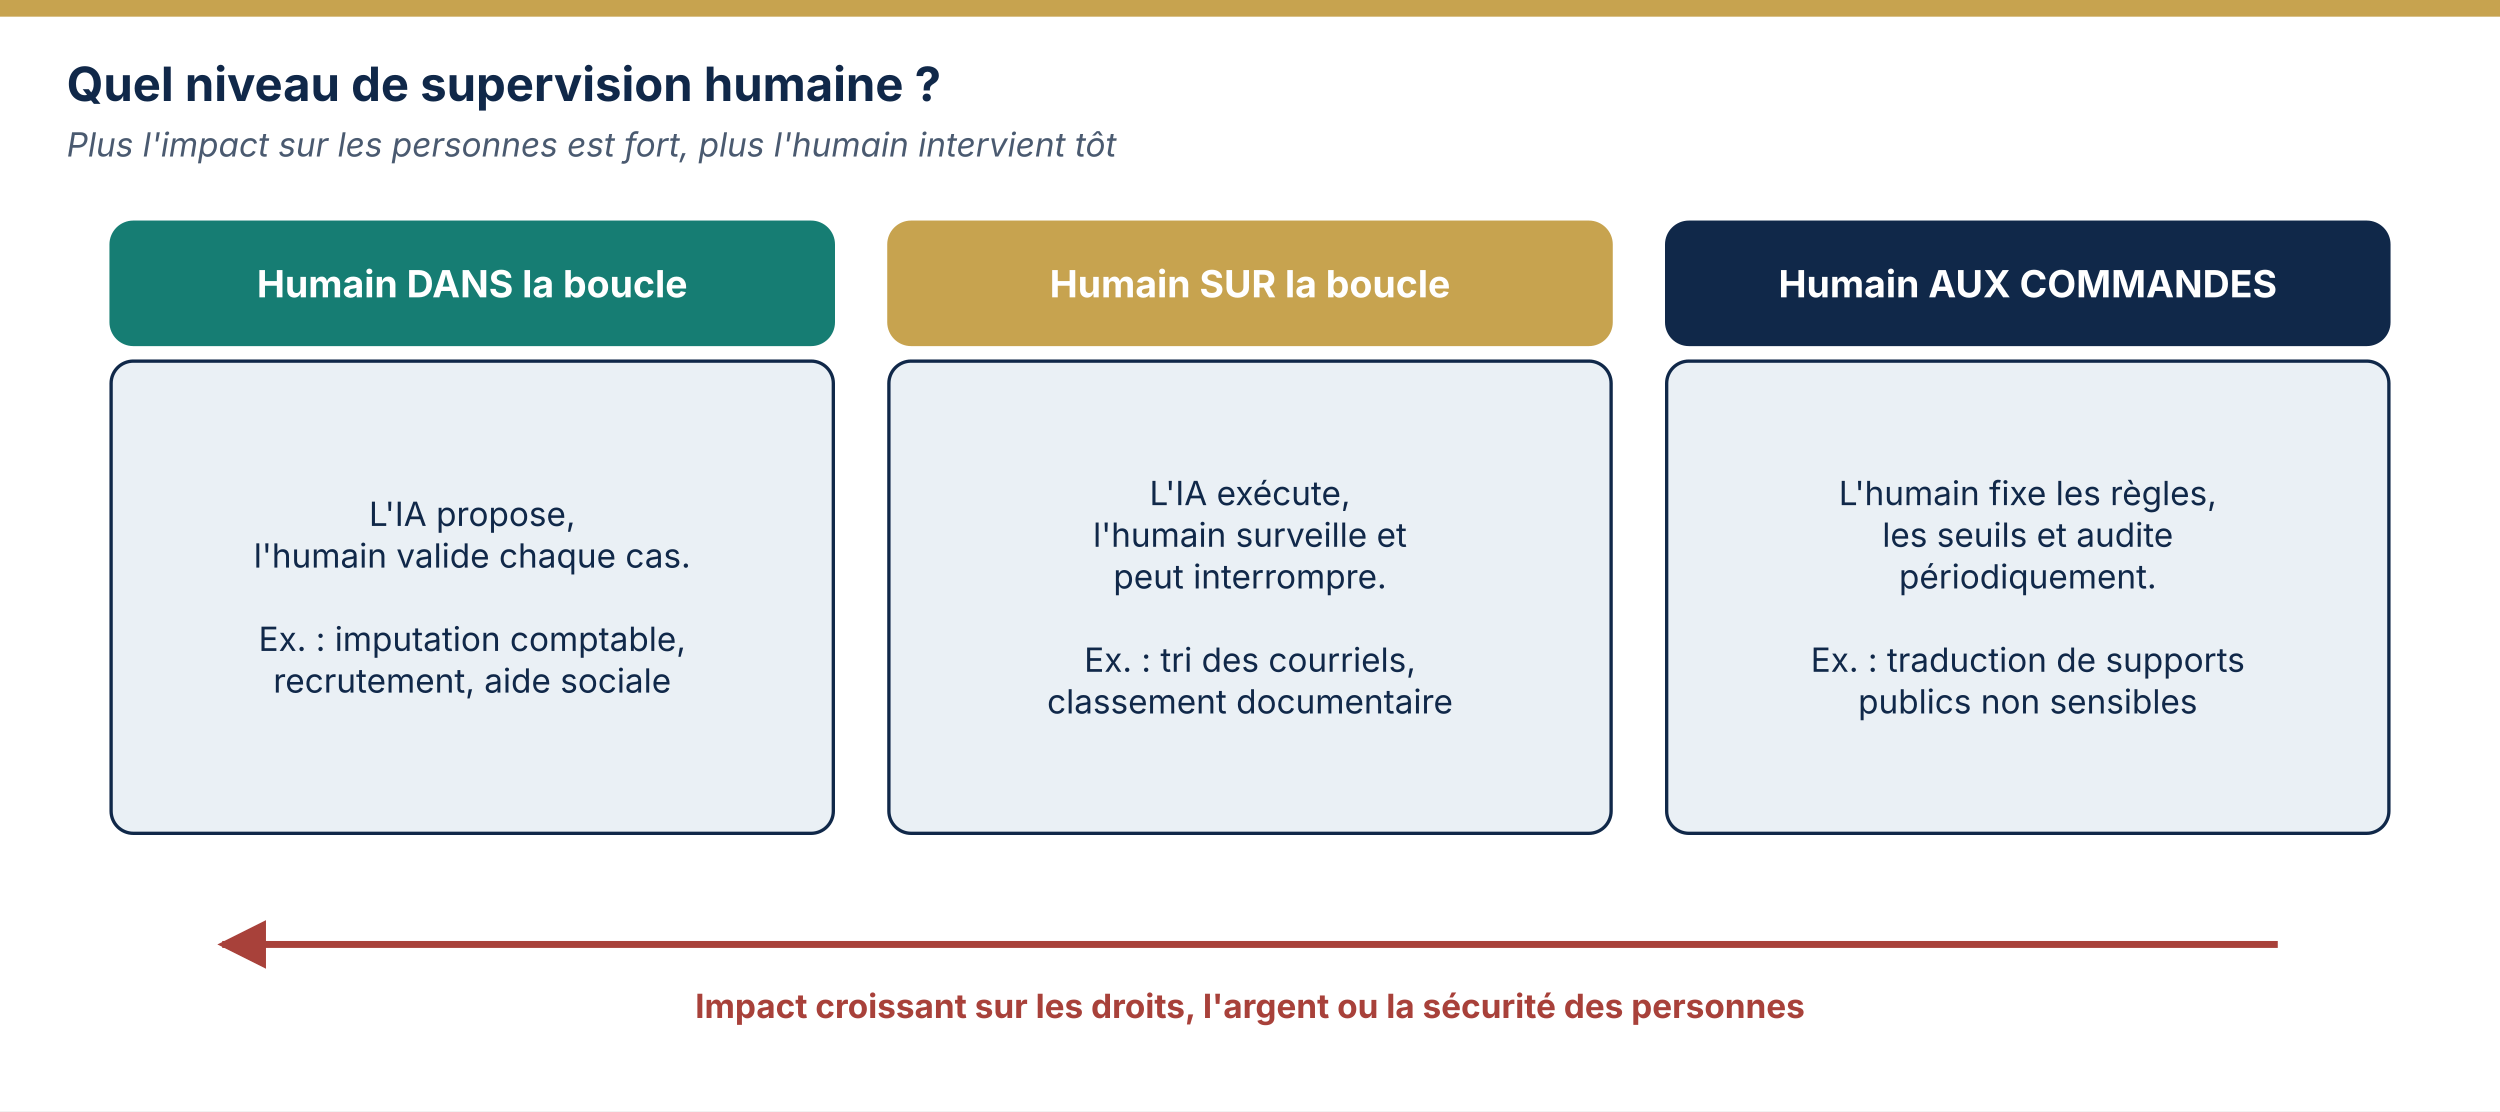
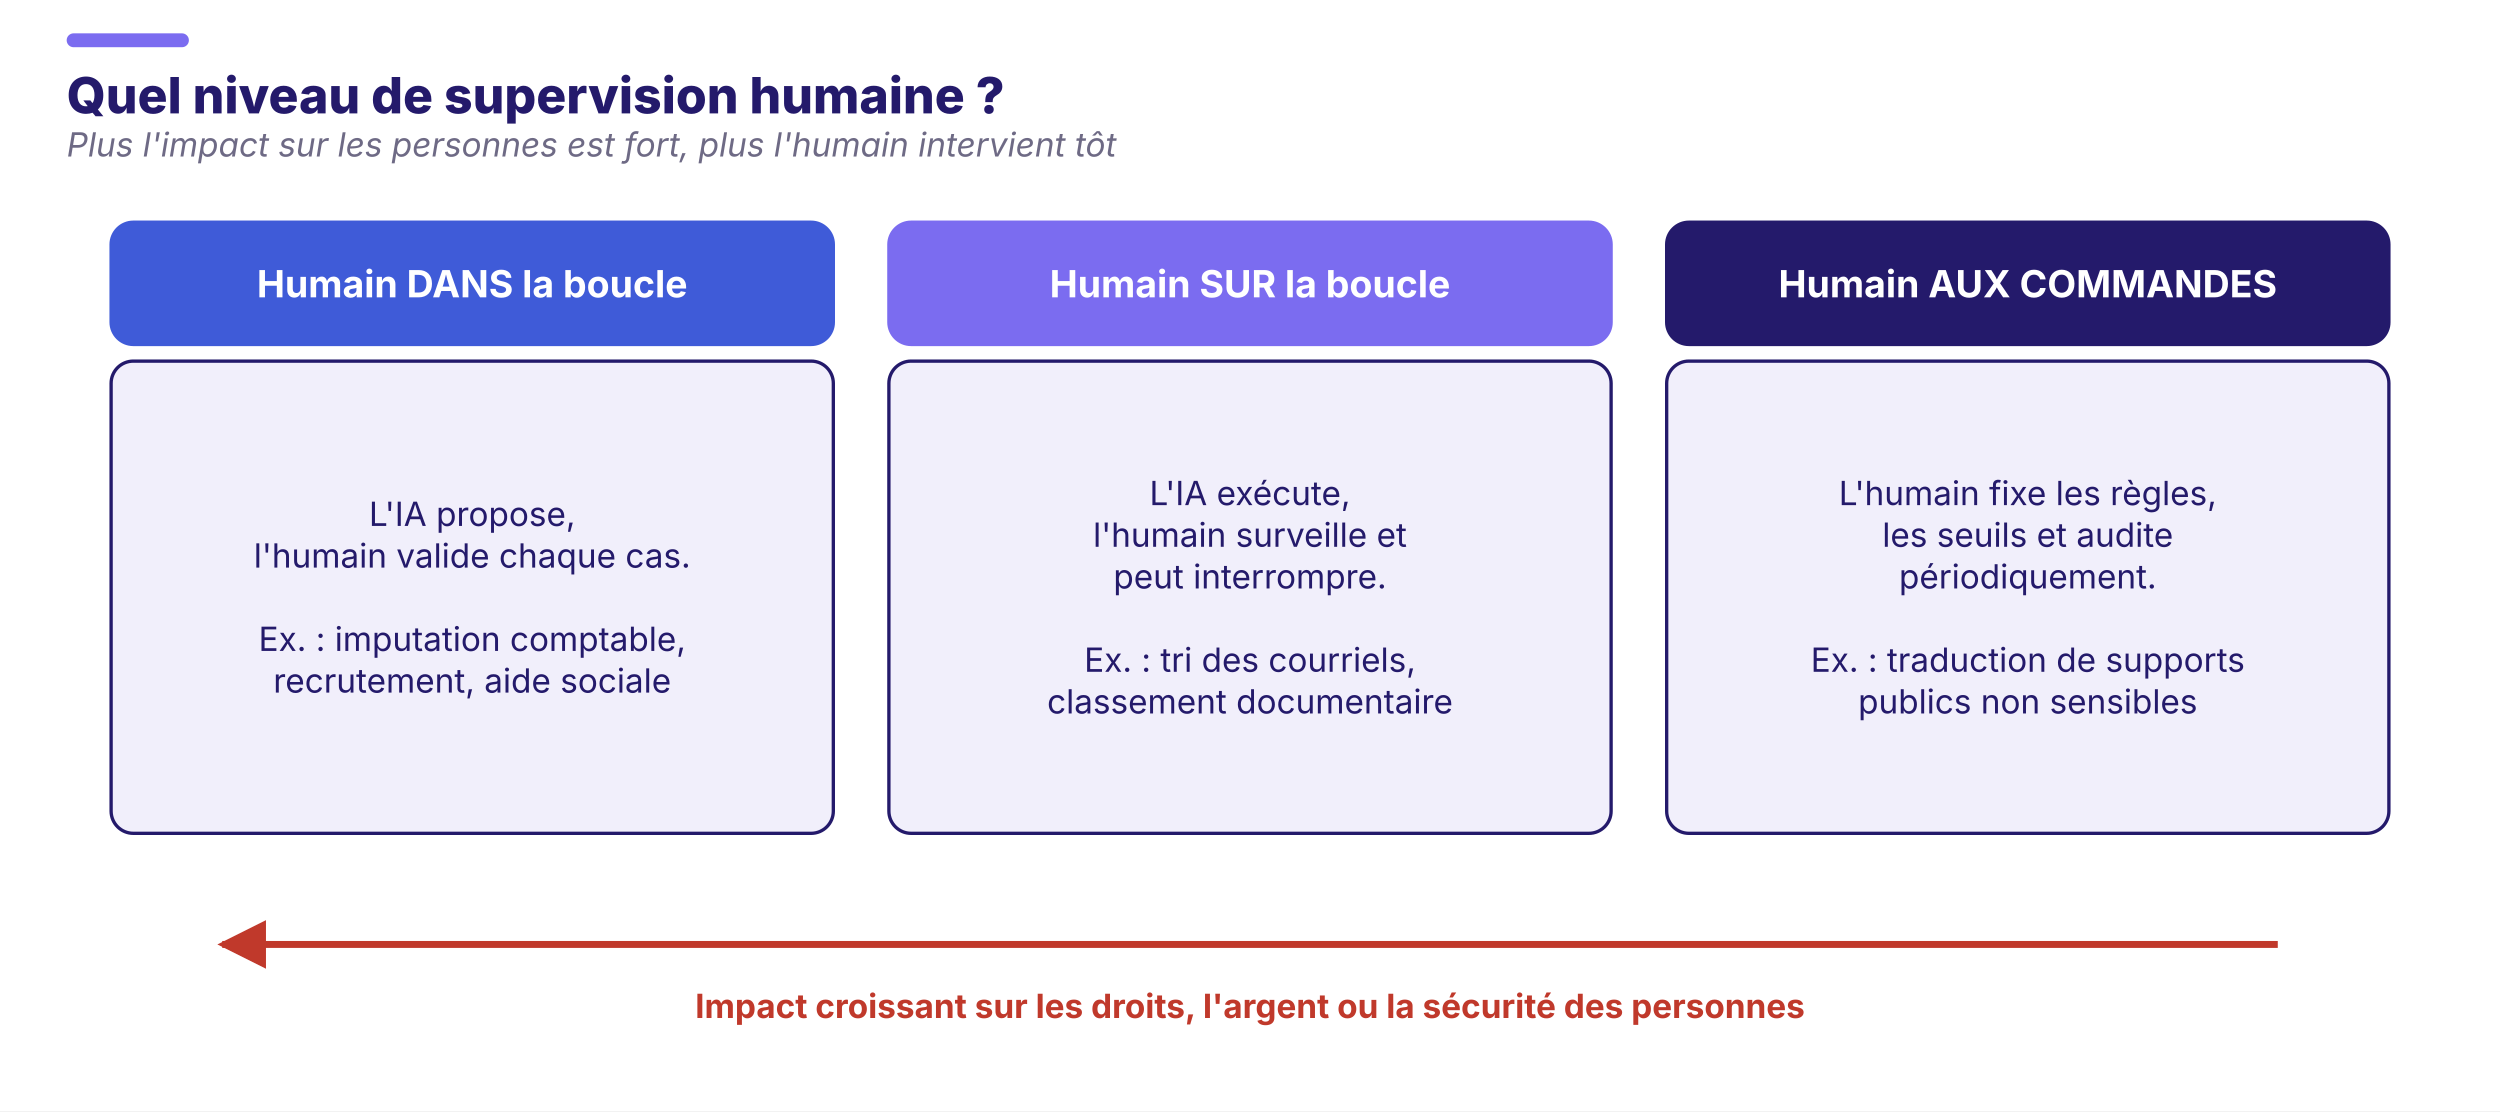
<svg xmlns="http://www.w3.org/2000/svg" viewBox="0 0 900 400" width="900" height="400" role="img" aria-labelledby="t d">
  <defs>
-     <marker id="ah102849" viewBox="0 0 10 10" refX="9" refY="5" markerWidth="7" markerHeight="7" orient="auto-start-reverse">
-       <path d="M0,0 L10,5 L0,10 z" fill="#102849" />
+     <marker id="ah241A6B" viewBox="0 0 10 10" refX="9" refY="5" markerWidth="7" markerHeight="7" orient="auto-start-reverse">
+       <path d="M0,0 L10,5 L0,10 z" fill="#241A6B" />
    </marker>
-     <marker id="ah167D73" viewBox="0 0 10 10" refX="9" refY="5" markerWidth="7" markerHeight="7" orient="auto-start-reverse">
-       <path d="M0,0 L10,5 L0,10 z" fill="#167D73" />
+     <marker id="ah3F5BD8" viewBox="0 0 10 10" refX="9" refY="5" markerWidth="7" markerHeight="7" orient="auto-start-reverse">
+       <path d="M0,0 L10,5 L0,10 z" fill="#3F5BD8" />
    </marker>
-     <marker id="ahC7A34F" viewBox="0 0 10 10" refX="9" refY="5" markerWidth="7" markerHeight="7" orient="auto-start-reverse">
-       <path d="M0,0 L10,5 L0,10 z" fill="#C7A34F" />
+     <marker id="ah7B6CF0" viewBox="0 0 10 10" refX="9" refY="5" markerWidth="7" markerHeight="7" orient="auto-start-reverse">
+       <path d="M0,0 L10,5 L0,10 z" fill="#7B6CF0" />
    </marker>
-     <marker id="ah4A5A70" viewBox="0 0 10 10" refX="9" refY="5" markerWidth="7" markerHeight="7" orient="auto-start-reverse">
-       <path d="M0,0 L10,5 L0,10 z" fill="#4A5A70" />
+     <marker id="ah6E6A85" viewBox="0 0 10 10" refX="9" refY="5" markerWidth="7" markerHeight="7" orient="auto-start-reverse">
+       <path d="M0,0 L10,5 L0,10 z" fill="#6E6A85" />
    </marker>
-     <marker id="ahA8413A" viewBox="0 0 10 10" refX="9" refY="5" markerWidth="7" markerHeight="7" orient="auto-start-reverse">
-       <path d="M0,0 L10,5 L0,10 z" fill="#A8413A" />
+     <marker id="ahC0392B" viewBox="0 0 10 10" refX="9" refY="5" markerWidth="7" markerHeight="7" orient="auto-start-reverse">
+       <path d="M0,0 L10,5 L0,10 z" fill="#C0392B" />
    </marker>
  </defs>
  <rect width="100%" height="100%" fill="#FFFFFF" />
-   <rect x="0" y="0" width="900" height="6" fill="#C7A34F" />
-   <text x="24" y="30.0" font-family="'Source Sans 3', 'Source Sans Pro', 'Inter', Arial, sans-serif" font-size="17" fill="#102849" font-weight="bold" text-anchor="start" dominant-baseline="middle">Quel niveau de supervision humaine ?</text>
-   <text x="24" y="52.0" font-family="'Source Sans 3', 'Source Sans Pro', 'Inter', Arial, sans-serif" font-size="12" fill="#4A5A70" font-weight="normal" text-anchor="start" dominant-baseline="middle" font-style="italic">Plus l'impact sur les personnes est fort, plus l'humain intervient tôt</text>
-   <rect x="40" y="80" width="260" height="44" rx="8" fill="#167D73" stroke="#167D73" stroke-width="1.2" />
-   <text x="170.0" y="102.0" font-family="'Source Sans 3', 'Source Sans Pro', 'Inter', Arial, sans-serif" font-size="13.5" fill="#FFFFFF" font-weight="bold" text-anchor="middle" dominant-baseline="middle">Humain DANS la boucle</text>
-   <rect x="40" y="130" width="260" height="170" rx="8" fill="#EAF0F5" stroke="#102849" stroke-width="1.2" />
-   <text x="170.0" y="185.0" font-family="'Source Sans 3', 'Source Sans Pro', 'Inter', Arial, sans-serif" font-size="12" fill="#102849" font-weight="normal" text-anchor="middle" dominant-baseline="middle">L'IA propose,</text>
-   <text x="170.0" y="200.0" font-family="'Source Sans 3', 'Source Sans Pro', 'Inter', Arial, sans-serif" font-size="12" fill="#102849" font-weight="normal" text-anchor="middle" dominant-baseline="middle">l'humain valide chaque cas.</text>
-   <text x="170.0" y="215.0" font-family="'Source Sans 3', 'Source Sans Pro', 'Inter', Arial, sans-serif" font-size="12" fill="#102849" font-weight="normal" text-anchor="middle" dominant-baseline="middle" />
-   <text x="170.0" y="230.0" font-family="'Source Sans 3', 'Source Sans Pro', 'Inter', Arial, sans-serif" font-size="12" fill="#102849" font-weight="normal" text-anchor="middle" dominant-baseline="middle">Ex. : imputation comptable,</text>
-   <text x="170.0" y="245.0" font-family="'Source Sans 3', 'Source Sans Pro', 'Inter', Arial, sans-serif" font-size="12" fill="#102849" font-weight="normal" text-anchor="middle" dominant-baseline="middle">recrutement, aide sociale</text>
-   <rect x="320" y="80" width="260" height="44" rx="8" fill="#C7A34F" stroke="#C7A34F" stroke-width="1.2" />
-   <text x="450.0" y="102.0" font-family="'Source Sans 3', 'Source Sans Pro', 'Inter', Arial, sans-serif" font-size="13.5" fill="#FFFFFF" font-weight="bold" text-anchor="middle" dominant-baseline="middle">Humain SUR la boucle</text>
-   <rect x="320" y="130" width="260" height="170" rx="8" fill="#EAF0F5" stroke="#102849" stroke-width="1.2" />
-   <text x="450.0" y="177.5" font-family="'Source Sans 3', 'Source Sans Pro', 'Inter', Arial, sans-serif" font-size="12" fill="#102849" font-weight="normal" text-anchor="middle" dominant-baseline="middle">L'IA exécute,</text>
-   <text x="450.0" y="192.5" font-family="'Source Sans 3', 'Source Sans Pro', 'Inter', Arial, sans-serif" font-size="12" fill="#102849" font-weight="normal" text-anchor="middle" dominant-baseline="middle">l'humain surveille et</text>
-   <text x="450.0" y="207.5" font-family="'Source Sans 3', 'Source Sans Pro', 'Inter', Arial, sans-serif" font-size="12" fill="#102849" font-weight="normal" text-anchor="middle" dominant-baseline="middle">peut interrompre.</text>
-   <text x="450.0" y="222.5" font-family="'Source Sans 3', 'Source Sans Pro', 'Inter', Arial, sans-serif" font-size="12" fill="#102849" font-weight="normal" text-anchor="middle" dominant-baseline="middle" />
-   <text x="450.0" y="237.5" font-family="'Source Sans 3', 'Source Sans Pro', 'Inter', Arial, sans-serif" font-size="12" fill="#102849" font-weight="normal" text-anchor="middle" dominant-baseline="middle">Ex. : tri des courriels,</text>
-   <text x="450.0" y="252.5" font-family="'Source Sans 3', 'Source Sans Pro', 'Inter', Arial, sans-serif" font-size="12" fill="#102849" font-weight="normal" text-anchor="middle" dominant-baseline="middle">classement documentaire</text>
-   <rect x="600" y="80" width="260" height="44" rx="8" fill="#102849" stroke="#102849" stroke-width="1.2" />
-   <text x="730.0" y="102.0" font-family="'Source Sans 3', 'Source Sans Pro', 'Inter', Arial, sans-serif" font-size="13.5" fill="#FFFFFF" font-weight="bold" text-anchor="middle" dominant-baseline="middle">Humain AUX COMMANDES</text>
-   <rect x="600" y="130" width="260" height="170" rx="8" fill="#EAF0F5" stroke="#102849" stroke-width="1.2" />
-   <text x="730.0" y="177.5" font-family="'Source Sans 3', 'Source Sans Pro', 'Inter', Arial, sans-serif" font-size="12" fill="#102849" font-weight="normal" text-anchor="middle" dominant-baseline="middle">L'humain fixe les règles,</text>
-   <text x="730.0" y="192.5" font-family="'Source Sans 3', 'Source Sans Pro', 'Inter', Arial, sans-serif" font-size="12" fill="#102849" font-weight="normal" text-anchor="middle" dominant-baseline="middle">les seuils et audite</text>
-   <text x="730.0" y="207.5" font-family="'Source Sans 3', 'Source Sans Pro', 'Inter', Arial, sans-serif" font-size="12" fill="#102849" font-weight="normal" text-anchor="middle" dominant-baseline="middle">périodiquement.</text>
-   <text x="730.0" y="222.5" font-family="'Source Sans 3', 'Source Sans Pro', 'Inter', Arial, sans-serif" font-size="12" fill="#102849" font-weight="normal" text-anchor="middle" dominant-baseline="middle" />
-   <text x="730.0" y="237.5" font-family="'Source Sans 3', 'Source Sans Pro', 'Inter', Arial, sans-serif" font-size="12" fill="#102849" font-weight="normal" text-anchor="middle" dominant-baseline="middle">Ex. : traduction de supports</text>
-   <text x="730.0" y="252.5" font-family="'Source Sans 3', 'Source Sans Pro', 'Inter', Arial, sans-serif" font-size="12" fill="#102849" font-weight="normal" text-anchor="middle" dominant-baseline="middle">publics non sensibles</text>
-   <line x1="820" y1="340" x2="80" y2="340" stroke="#A8413A" stroke-width="2.5" marker-end="url(#ahA8413A)" />
-   <text x="450" y="362.0" font-family="'Source Sans 3', 'Source Sans Pro', 'Inter', Arial, sans-serif" font-size="12" fill="#A8413A" font-weight="bold" text-anchor="middle" dominant-baseline="middle">Impact croissant sur les droits, l'argent ou la sécurité des personnes</text>
+   <rect x="24" y="12" width="44" height="5" rx="2.5" fill="#7B6CF0" />
+   <text x="24" y="34.0" font-family="'Outfit', 'Inter', Arial, sans-serif" font-size="18" fill="#241A6B" font-weight="800" text-anchor="start" dominant-baseline="middle">Quel niveau de supervision humaine ?</text>
+   <text x="24" y="52.0" font-family="'Inter', Arial, sans-serif" font-size="12" fill="#6E6A85" font-weight="normal" text-anchor="start" dominant-baseline="middle" font-style="italic">Plus l'impact sur les personnes est fort, plus l'humain intervient tôt</text>
+   <rect x="40" y="80" width="260" height="44" rx="8" fill="#3F5BD8" stroke="#3F5BD8" stroke-width="1.2" />
+   <text x="170.0" y="102.0" font-family="'Inter', Arial, sans-serif" font-size="13.5" fill="#FFFFFF" font-weight="bold" text-anchor="middle" dominant-baseline="middle">Humain DANS la boucle</text>
+   <rect x="40" y="130" width="260" height="170" rx="8" fill="#F1EFFB" stroke="#241A6B" stroke-width="1.2" />
+   <text x="170.0" y="185.0" font-family="'Inter', Arial, sans-serif" font-size="12" fill="#241A6B" font-weight="normal" text-anchor="middle" dominant-baseline="middle">L'IA propose,</text>
+   <text x="170.0" y="200.0" font-family="'Inter', Arial, sans-serif" font-size="12" fill="#241A6B" font-weight="normal" text-anchor="middle" dominant-baseline="middle">l'humain valide chaque cas.</text>
+   <text x="170.0" y="215.0" font-family="'Inter', Arial, sans-serif" font-size="12" fill="#241A6B" font-weight="normal" text-anchor="middle" dominant-baseline="middle" />
+   <text x="170.0" y="230.0" font-family="'Inter', Arial, sans-serif" font-size="12" fill="#241A6B" font-weight="normal" text-anchor="middle" dominant-baseline="middle">Ex. : imputation comptable,</text>
+   <text x="170.0" y="245.0" font-family="'Inter', Arial, sans-serif" font-size="12" fill="#241A6B" font-weight="normal" text-anchor="middle" dominant-baseline="middle">recrutement, aide sociale</text>
+   <rect x="320" y="80" width="260" height="44" rx="8" fill="#7B6CF0" stroke="#7B6CF0" stroke-width="1.2" />
+   <text x="450.0" y="102.0" font-family="'Inter', Arial, sans-serif" font-size="13.5" fill="#FFFFFF" font-weight="bold" text-anchor="middle" dominant-baseline="middle">Humain SUR la boucle</text>
+   <rect x="320" y="130" width="260" height="170" rx="8" fill="#F1EFFB" stroke="#241A6B" stroke-width="1.2" />
+   <text x="450.0" y="177.5" font-family="'Inter', Arial, sans-serif" font-size="12" fill="#241A6B" font-weight="normal" text-anchor="middle" dominant-baseline="middle">L'IA exécute,</text>
+   <text x="450.0" y="192.5" font-family="'Inter', Arial, sans-serif" font-size="12" fill="#241A6B" font-weight="normal" text-anchor="middle" dominant-baseline="middle">l'humain surveille et</text>
+   <text x="450.0" y="207.5" font-family="'Inter', Arial, sans-serif" font-size="12" fill="#241A6B" font-weight="normal" text-anchor="middle" dominant-baseline="middle">peut interrompre.</text>
+   <text x="450.0" y="222.5" font-family="'Inter', Arial, sans-serif" font-size="12" fill="#241A6B" font-weight="normal" text-anchor="middle" dominant-baseline="middle" />
+   <text x="450.0" y="237.5" font-family="'Inter', Arial, sans-serif" font-size="12" fill="#241A6B" font-weight="normal" text-anchor="middle" dominant-baseline="middle">Ex. : tri des courriels,</text>
+   <text x="450.0" y="252.5" font-family="'Inter', Arial, sans-serif" font-size="12" fill="#241A6B" font-weight="normal" text-anchor="middle" dominant-baseline="middle">classement documentaire</text>
+   <rect x="600" y="80" width="260" height="44" rx="8" fill="#241A6B" stroke="#241A6B" stroke-width="1.2" />
+   <text x="730.0" y="102.0" font-family="'Inter', Arial, sans-serif" font-size="13.5" fill="#FFFFFF" font-weight="bold" text-anchor="middle" dominant-baseline="middle">Humain AUX COMMANDES</text>
+   <rect x="600" y="130" width="260" height="170" rx="8" fill="#F1EFFB" stroke="#241A6B" stroke-width="1.2" />
+   <text x="730.0" y="177.5" font-family="'Inter', Arial, sans-serif" font-size="12" fill="#241A6B" font-weight="normal" text-anchor="middle" dominant-baseline="middle">L'humain fixe les règles,</text>
+   <text x="730.0" y="192.5" font-family="'Inter', Arial, sans-serif" font-size="12" fill="#241A6B" font-weight="normal" text-anchor="middle" dominant-baseline="middle">les seuils et audite</text>
+   <text x="730.0" y="207.5" font-family="'Inter', Arial, sans-serif" font-size="12" fill="#241A6B" font-weight="normal" text-anchor="middle" dominant-baseline="middle">périodiquement.</text>
+   <text x="730.0" y="222.5" font-family="'Inter', Arial, sans-serif" font-size="12" fill="#241A6B" font-weight="normal" text-anchor="middle" dominant-baseline="middle" />
+   <text x="730.0" y="237.5" font-family="'Inter', Arial, sans-serif" font-size="12" fill="#241A6B" font-weight="normal" text-anchor="middle" dominant-baseline="middle">Ex. : traduction de supports</text>
+   <text x="730.0" y="252.5" font-family="'Inter', Arial, sans-serif" font-size="12" fill="#241A6B" font-weight="normal" text-anchor="middle" dominant-baseline="middle">publics non sensibles</text>
+   <line x1="820" y1="340" x2="80" y2="340" stroke="#C0392B" stroke-width="2.5" marker-end="url(#ahC0392B)" />
+   <text x="450" y="362.0" font-family="'Inter', Arial, sans-serif" font-size="12" fill="#C0392B" font-weight="bold" text-anchor="middle" dominant-baseline="middle">Impact croissant sur les droits, l'argent ou la sécurité des personnes</text>
</svg>
